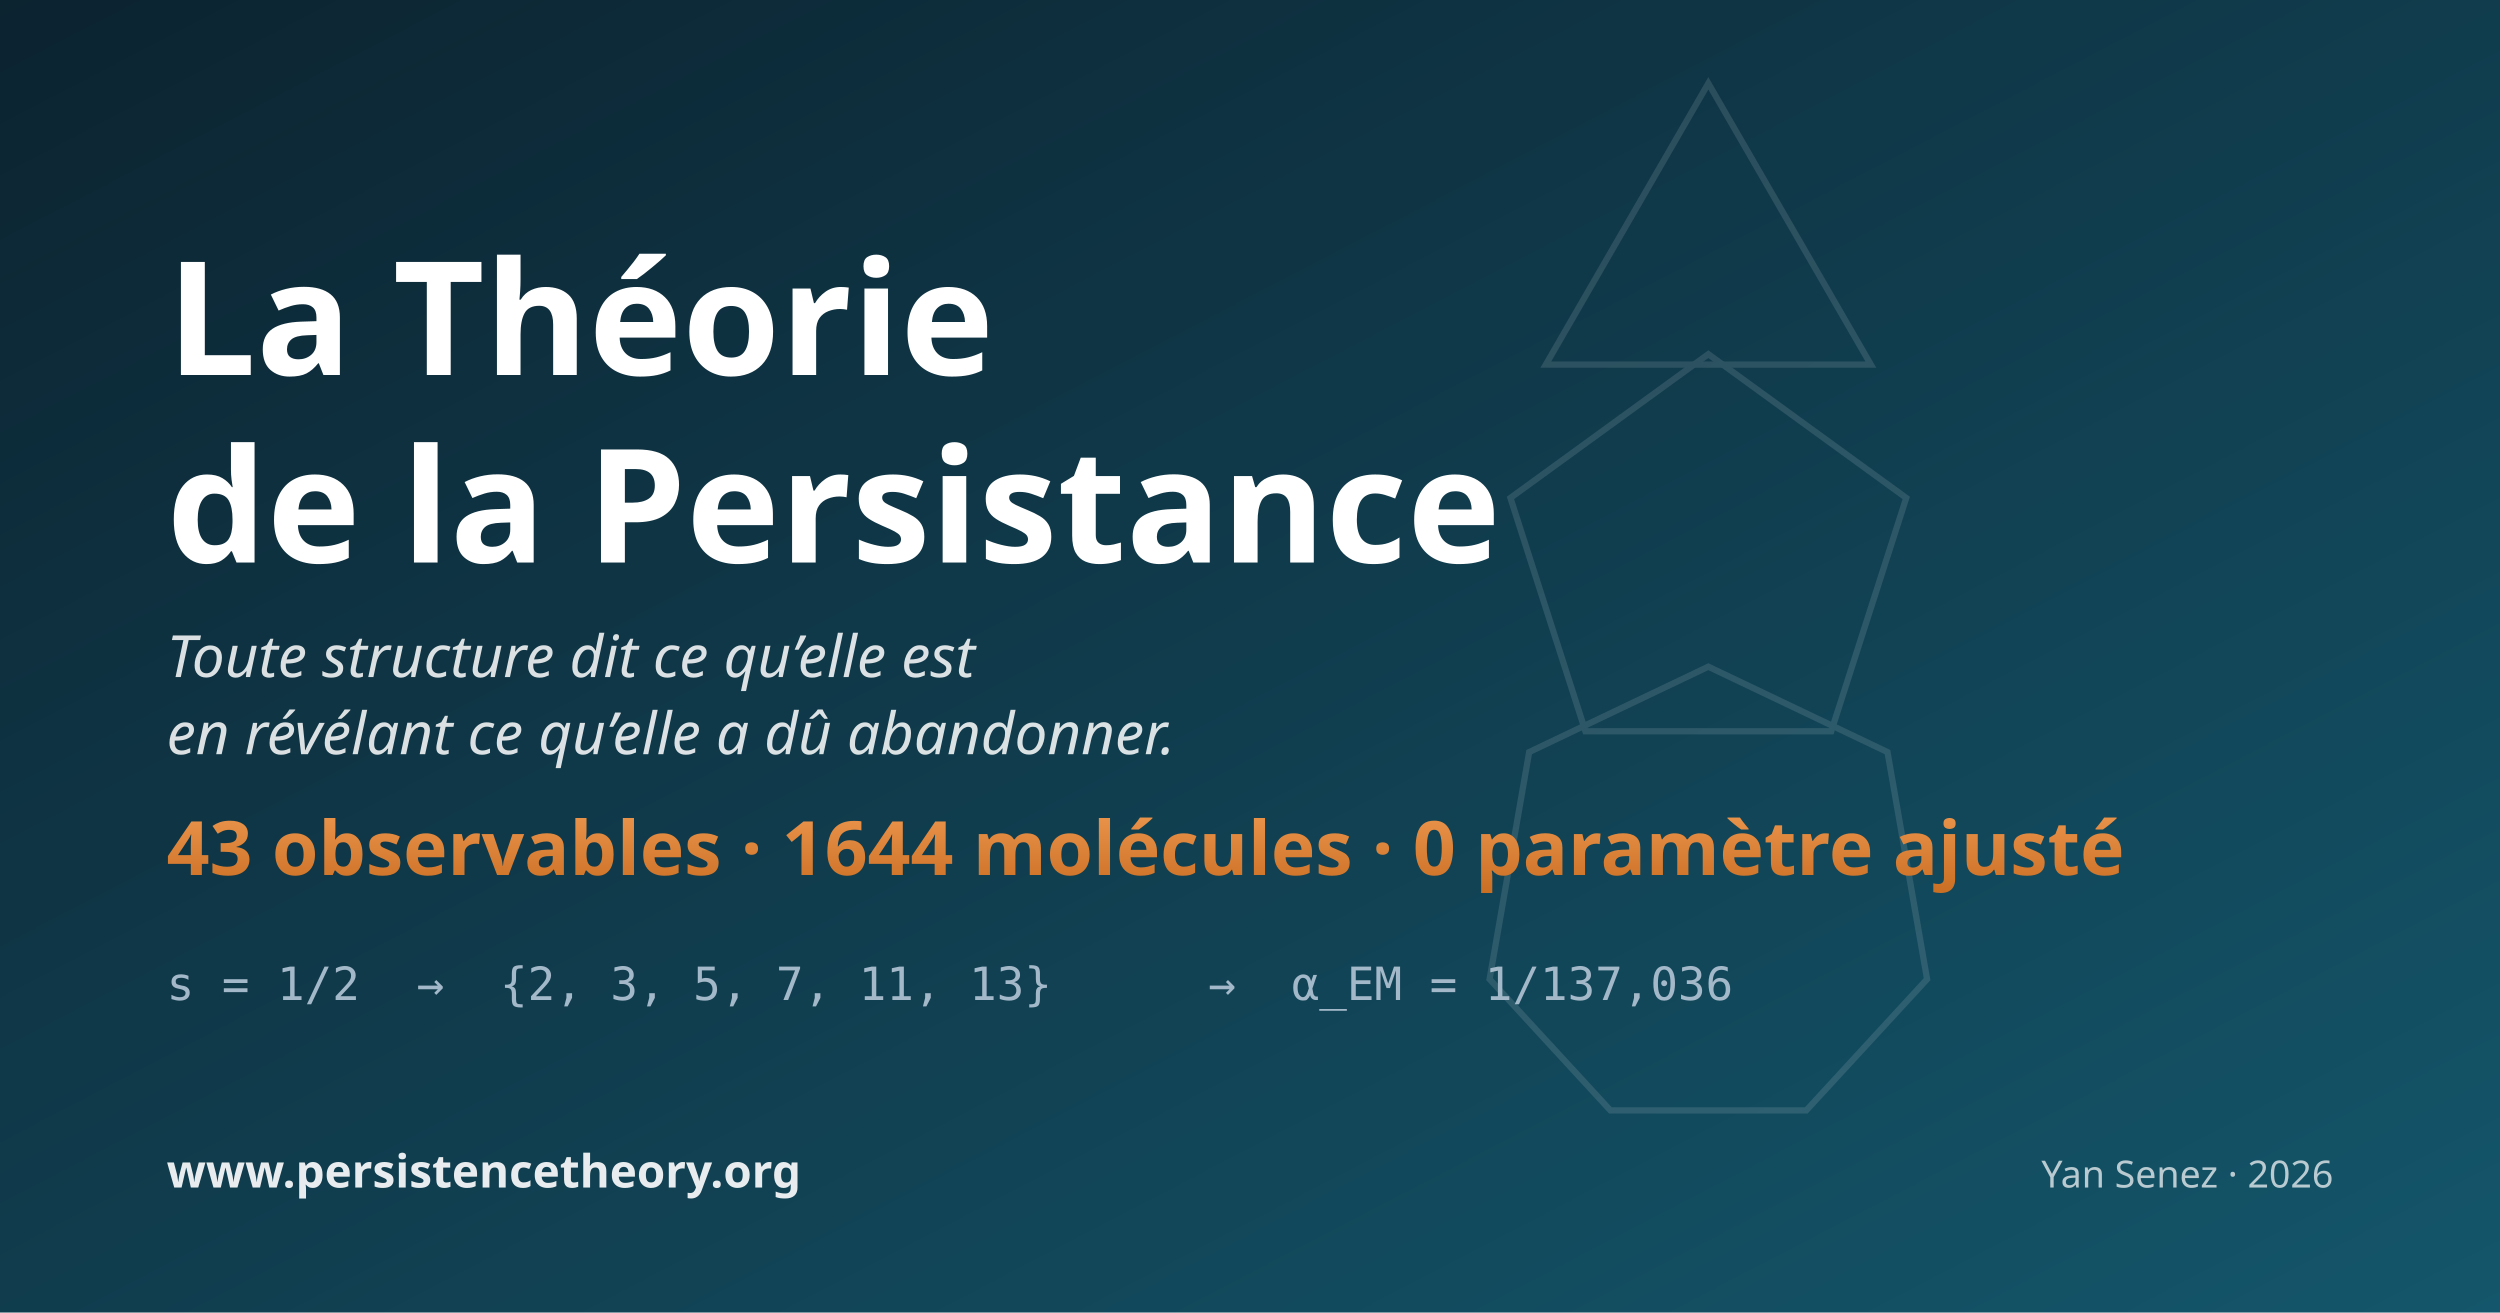
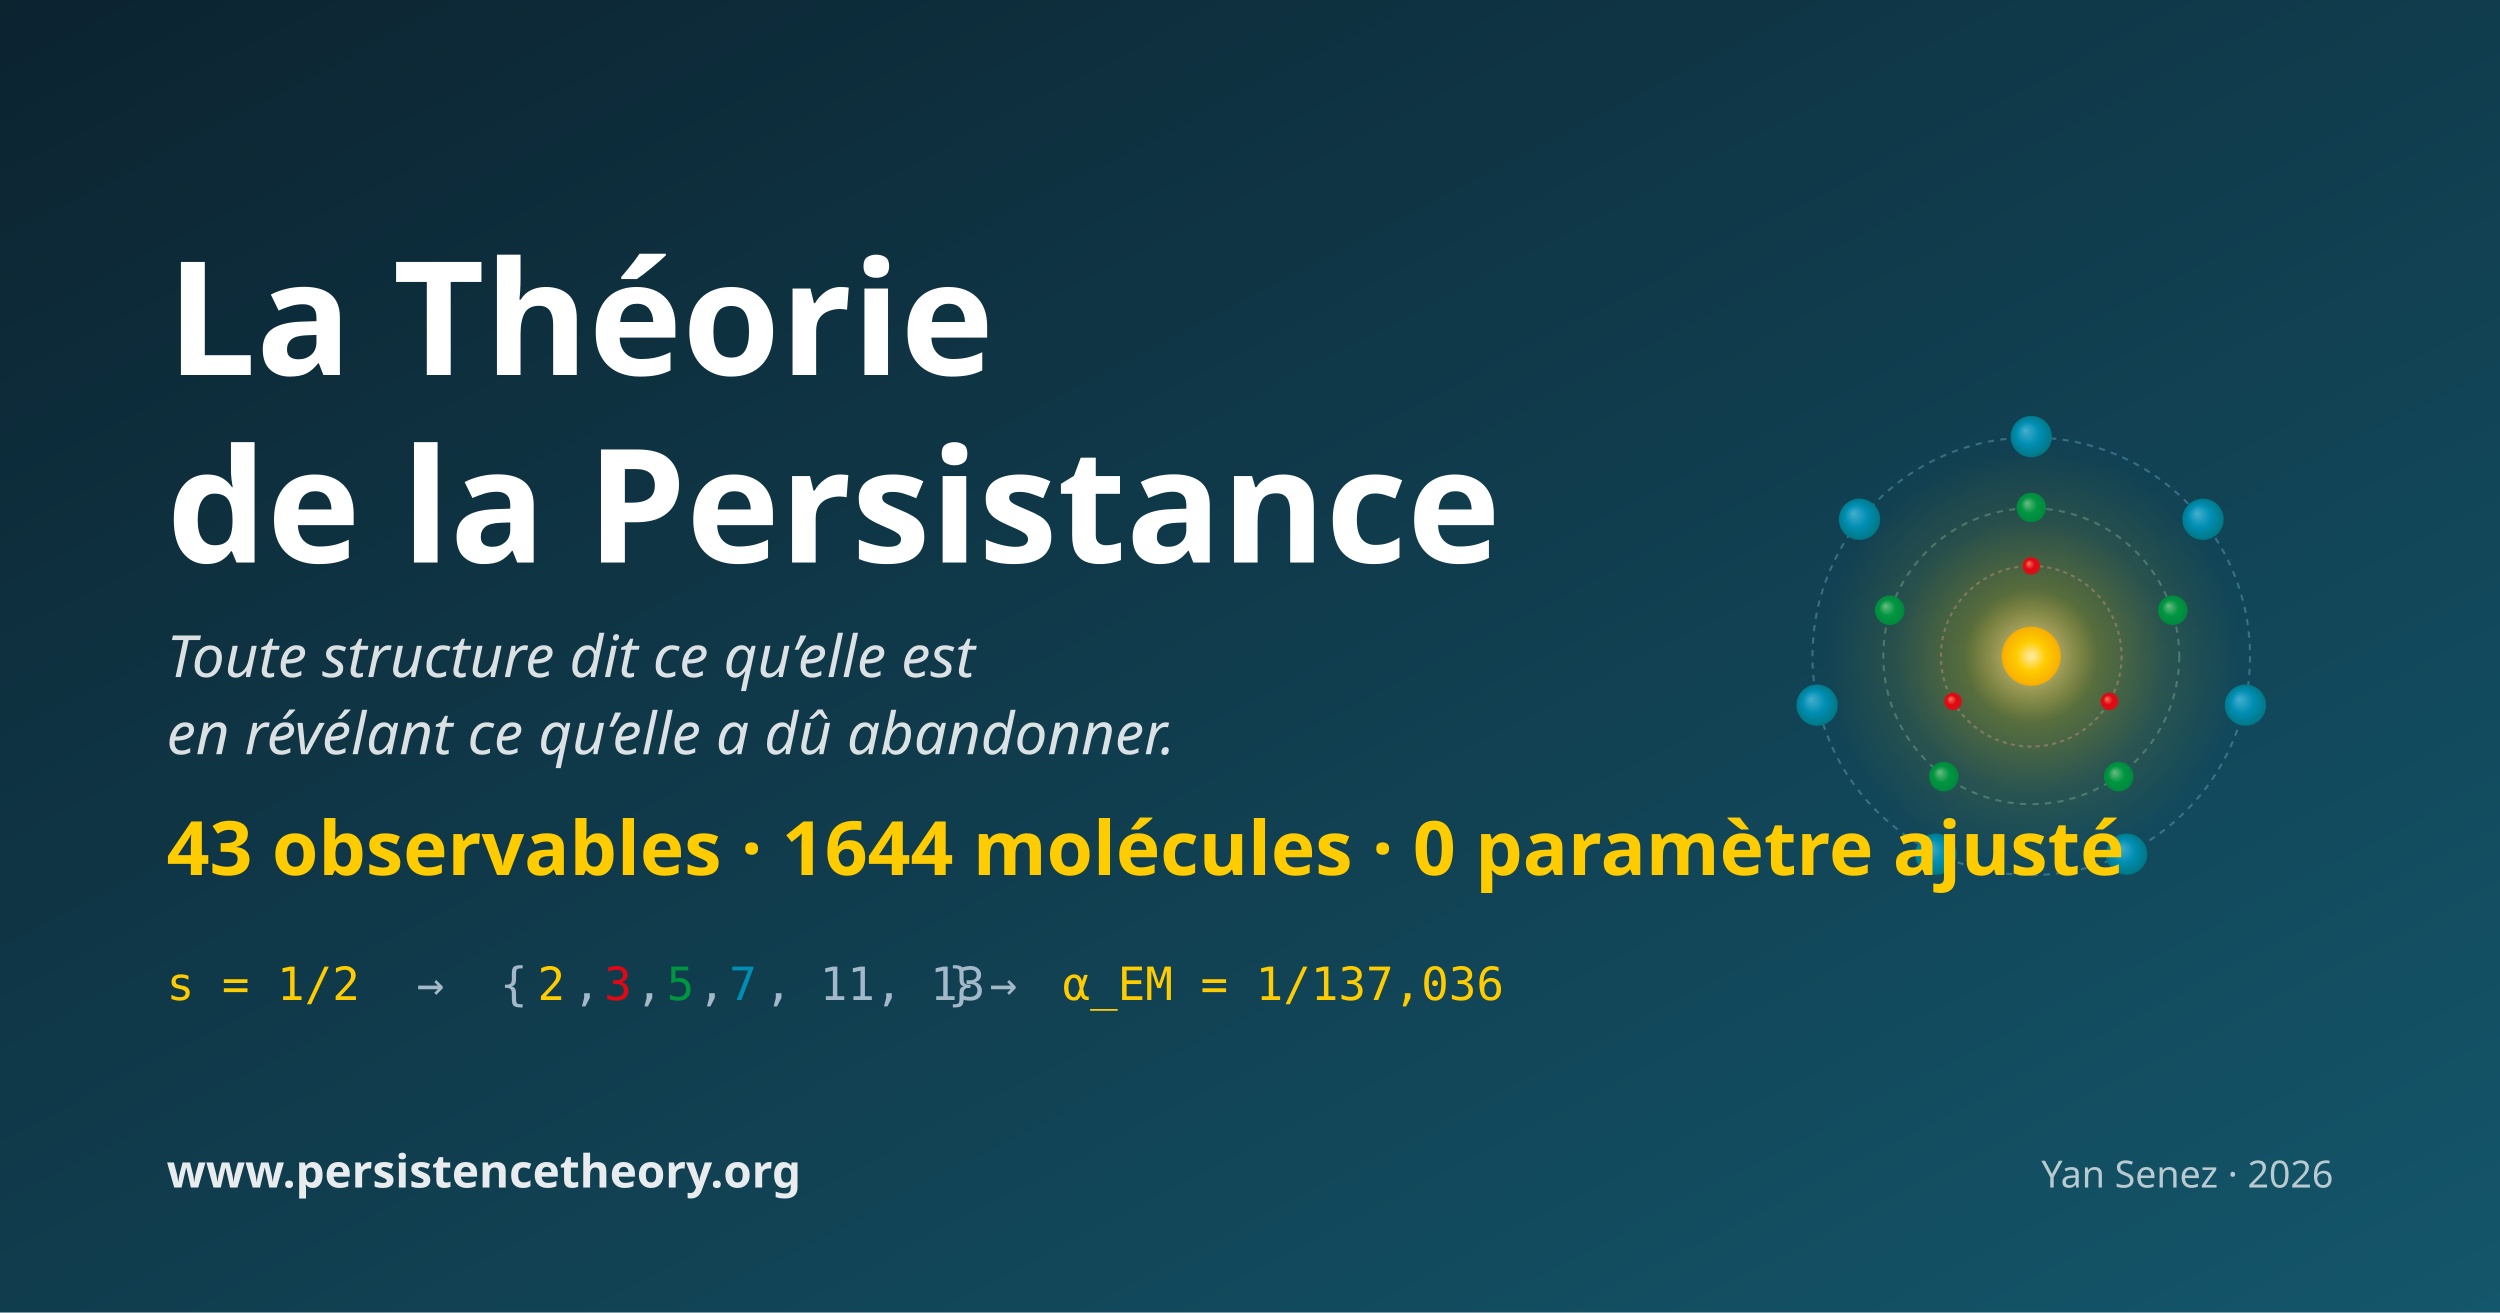
<svg xmlns="http://www.w3.org/2000/svg" width="1200" height="630" viewBox="0 0 1200 630">
  <defs>
    <linearGradient id="bg" x1="0" y1="0" x2="1" y2="1">
      <stop offset="0%" stop-color="#0c2330" />
      <stop offset="100%" stop-color="#14566b" />
    </linearGradient>
-     <linearGradient id="orange" x1="0" y1="0" x2="0" y2="1">
-       <stop offset="0%" stop-color="#e89148" />
-       <stop offset="100%" stop-color="#c96f24" />
-     </linearGradient>
+     <radialGradient id="sym-halo" cx="0" cy="0" r="100" gradientUnits="userSpaceOnUse">
+       <stop offset="0" stop-color="#fff8d8" stop-opacity="0.95" />
+       <stop offset="0.12" stop-color="#ffd96a" stop-opacity="0.65" />
+       <stop offset="0.32" stop-color="#fecc00" stop-opacity="0.30" />
+       <stop offset="0.65" stop-color="#fecc00" stop-opacity="0.10" />
+       <stop offset="1" stop-color="#fecc00" stop-opacity="0" />
+     </radialGradient>
+     <radialGradient id="sym-yellow" cx="0" cy="0" r="14.17" gradientUnits="userSpaceOnUse">
+       <stop offset="0" stop-color="#ffeba9" />
+       <stop offset="0.5" stop-color="#fecc00" />
+       <stop offset="1" stop-color="#f8ae00" />
+     </radialGradient>
+     <radialGradient id="sym-red" cx=".5" cy=".5" fx=".35" fy=".35" r=".55" gradientUnits="objectBoundingBox">
+       <stop offset="0" stop-color="#ef7b5a" />
+       <stop offset="0.5" stop-color="#e30613" />
+       <stop offset="1" stop-color="#cb181a" />
+     </radialGradient>
+     <radialGradient id="sym-green" cx=".5" cy=".5" fx=".35" fy=".35" r=".55" gradientUnits="objectBoundingBox">
+       <stop offset="0" stop-color="#6cbb83" />
+       <stop offset="0.5" stop-color="#009640" />
+       <stop offset="1" stop-color="#00863e" />
+     </radialGradient>
+     <radialGradient id="sym-blue" cx=".5" cy=".5" fx=".35" fy=".35" r=".55" gradientUnits="objectBoundingBox">
+       <stop offset="0" stop-color="#44afcd" />
+       <stop offset="0.5" stop-color="#008eb4" />
+       <stop offset="1" stop-color="#00747d" />
+     </radialGradient>
  </defs>
  <rect width="1200" height="630" fill="url(#bg)" />
-   <g transform="translate(820, 130)" opacity="0.12">
-     <polygon points="0,-90 78,45 -78,45" fill="none" stroke="#fff" stroke-width="3" />
-     <polygon points="0,-100 95,-31 59,81 -59,81 -95,-31" fill="none" stroke="#fff" stroke-width="3" transform="translate(0,140)" />
-     <polygon points="0,-110 86,-69 105,40 47,103 -47,103 -105,40 -86,-69" fill="none" stroke="#fff" stroke-width="3" transform="translate(0,300)" />
+   <g transform="translate(975, 315)">
+     <circle r="100" fill="url(#sym-halo)" />
+     <g fill="none" opacity="0.35">
+       <circle r="105.03" stroke="#7dc2e3" stroke-width="1" stroke-dasharray="3 3" />
+       <circle r="71.03" stroke="#9bc3a2" stroke-width="1" stroke-dasharray="3 3" />
+       <circle r="43.35" stroke="#e4a78c" stroke-width="1" stroke-dasharray="2 2" />
+     </g>
+     <g fill="url(#sym-blue)">
+       <circle cx="0" cy="-105.45" r="9.92" />
+       <circle cx="82.44" cy="-65.74" r="9.92" />
+       <circle cx="102.80" cy="23.46" r="9.92" />
+       <circle cx="45.75" cy="95.00" r="9.92" />
+       <circle cx="-45.75" cy="95.00" r="9.92" />
+       <circle cx="-102.80" cy="23.46" r="9.92" />
+       <circle cx="-82.44" cy="-65.74" r="9.92" />
+     </g>
+     <g fill="url(#sym-green)">
+       <circle cx="0" cy="-71.42" r="7.09" />
+       <circle cx="67.93" cy="-22.07" r="7.09" />
+       <circle cx="41.98" cy="57.78" r="7.09" />
+       <circle cx="-41.98" cy="57.78" r="7.09" />
+       <circle cx="-67.93" cy="-22.07" r="7.09" />
+     </g>
+     <g fill="url(#sym-red)">
+       <circle cx="0" cy="-43.36" r="4.25" />
+       <circle cx="37.55" cy="21.68" r="4.25" />
+       <circle cx="-37.55" cy="21.68" r="4.25" />
+     </g>
+     <circle r="14.17" fill="url(#sym-yellow)" />
  </g>
  <text x="80" y="180" font-family="ui-sans-serif, system-ui, sans-serif" font-size="76" font-weight="900" fill="#fff">La Théorie</text>
  <text x="80" y="270" font-family="ui-sans-serif, system-ui, sans-serif" font-size="76" font-weight="900" fill="#fff">de la Persistance</text>
  <text x="80" y="325" font-family="ui-sans-serif, system-ui, sans-serif" font-style="italic" font-size="28" font-weight="400" fill="#fff" opacity="0.85">Toute structure dit ce qu’elle est</text>
  <text x="80" y="362" font-family="ui-sans-serif, system-ui, sans-serif" font-style="italic" font-size="28" font-weight="400" fill="#fff" opacity="0.85">en révélant ce qu’elle a dû abandonner.</text>
-   <text x="80" y="420" font-family="ui-sans-serif, system-ui, sans-serif" font-size="36" font-weight="700" fill="url(#orange)">
+   <text x="80" y="420" font-family="ui-sans-serif, system-ui, sans-serif" font-size="36" font-weight="700" fill="#fecc00">
    43 observables · 1644 molécules · 0 paramètre ajusté
  </text>
-   <g transform="translate(80, 480)">
-     <text x="0" y="0" font-family="ui-monospace, monospace" font-size="22" fill="#a3b8c8">s = 1/2</text>
-     <text x="120" y="0" font-family="ui-monospace, monospace" font-size="22" fill="#a3b8c8">→</text>
-     <text x="160" y="0" font-family="ui-monospace, monospace" font-size="22" fill="#a3b8c8">{2, 3, 5, 7, 11, 13}</text>
-     <text x="500" y="0" font-family="ui-monospace, monospace" font-size="22" fill="#a3b8c8">→</text>
-     <text x="540" y="0" font-family="ui-monospace, monospace" font-size="22" fill="#a3b8c8">α_EM = 1/137,036</text>
+   <g transform="translate(80, 480)" font-family="ui-monospace, monospace" font-size="22">
+     <text x="0" y="0" fill="#fecc00">s = 1/2</text>
+     <text x="120" y="0" fill="#a3b8c8">→</text>
+     <text x="160" y="0" fill="#a3b8c8">{</text>
+     <text x="178" y="0" fill="#fecc00">2</text>
+     <text x="195" y="0" fill="#a3b8c8">,</text>
+     <text x="210" y="0" fill="#e30613">3</text>
+     <text x="225" y="0" fill="#a3b8c8">,</text>
+     <text x="240" y="0" fill="#009640">5</text>
+     <text x="255" y="0" fill="#a3b8c8">,</text>
+     <text x="270" y="0" fill="#008eb4">7</text>
+     <text x="287" y="0" fill="#a3b8c8">, 11, 13</text>
+     <text x="375" y="0" fill="#a3b8c8">}</text>
+     <text x="395" y="0" fill="#a3b8c8">→</text>
+     <text x="430" y="0" fill="#fecc00">α_EM = 1/137,036</text>
  </g>
  <text x="80" y="570" font-family="ui-sans-serif, system-ui, sans-serif" font-size="22" font-weight="600" fill="#fff" opacity="0.9">www.persistencetheory.org</text>
  <text x="1120" y="570" font-family="ui-sans-serif, system-ui, sans-serif" font-size="18" fill="#fff" opacity="0.7" text-anchor="end">Yan Senez · 2026</text>
</svg>
